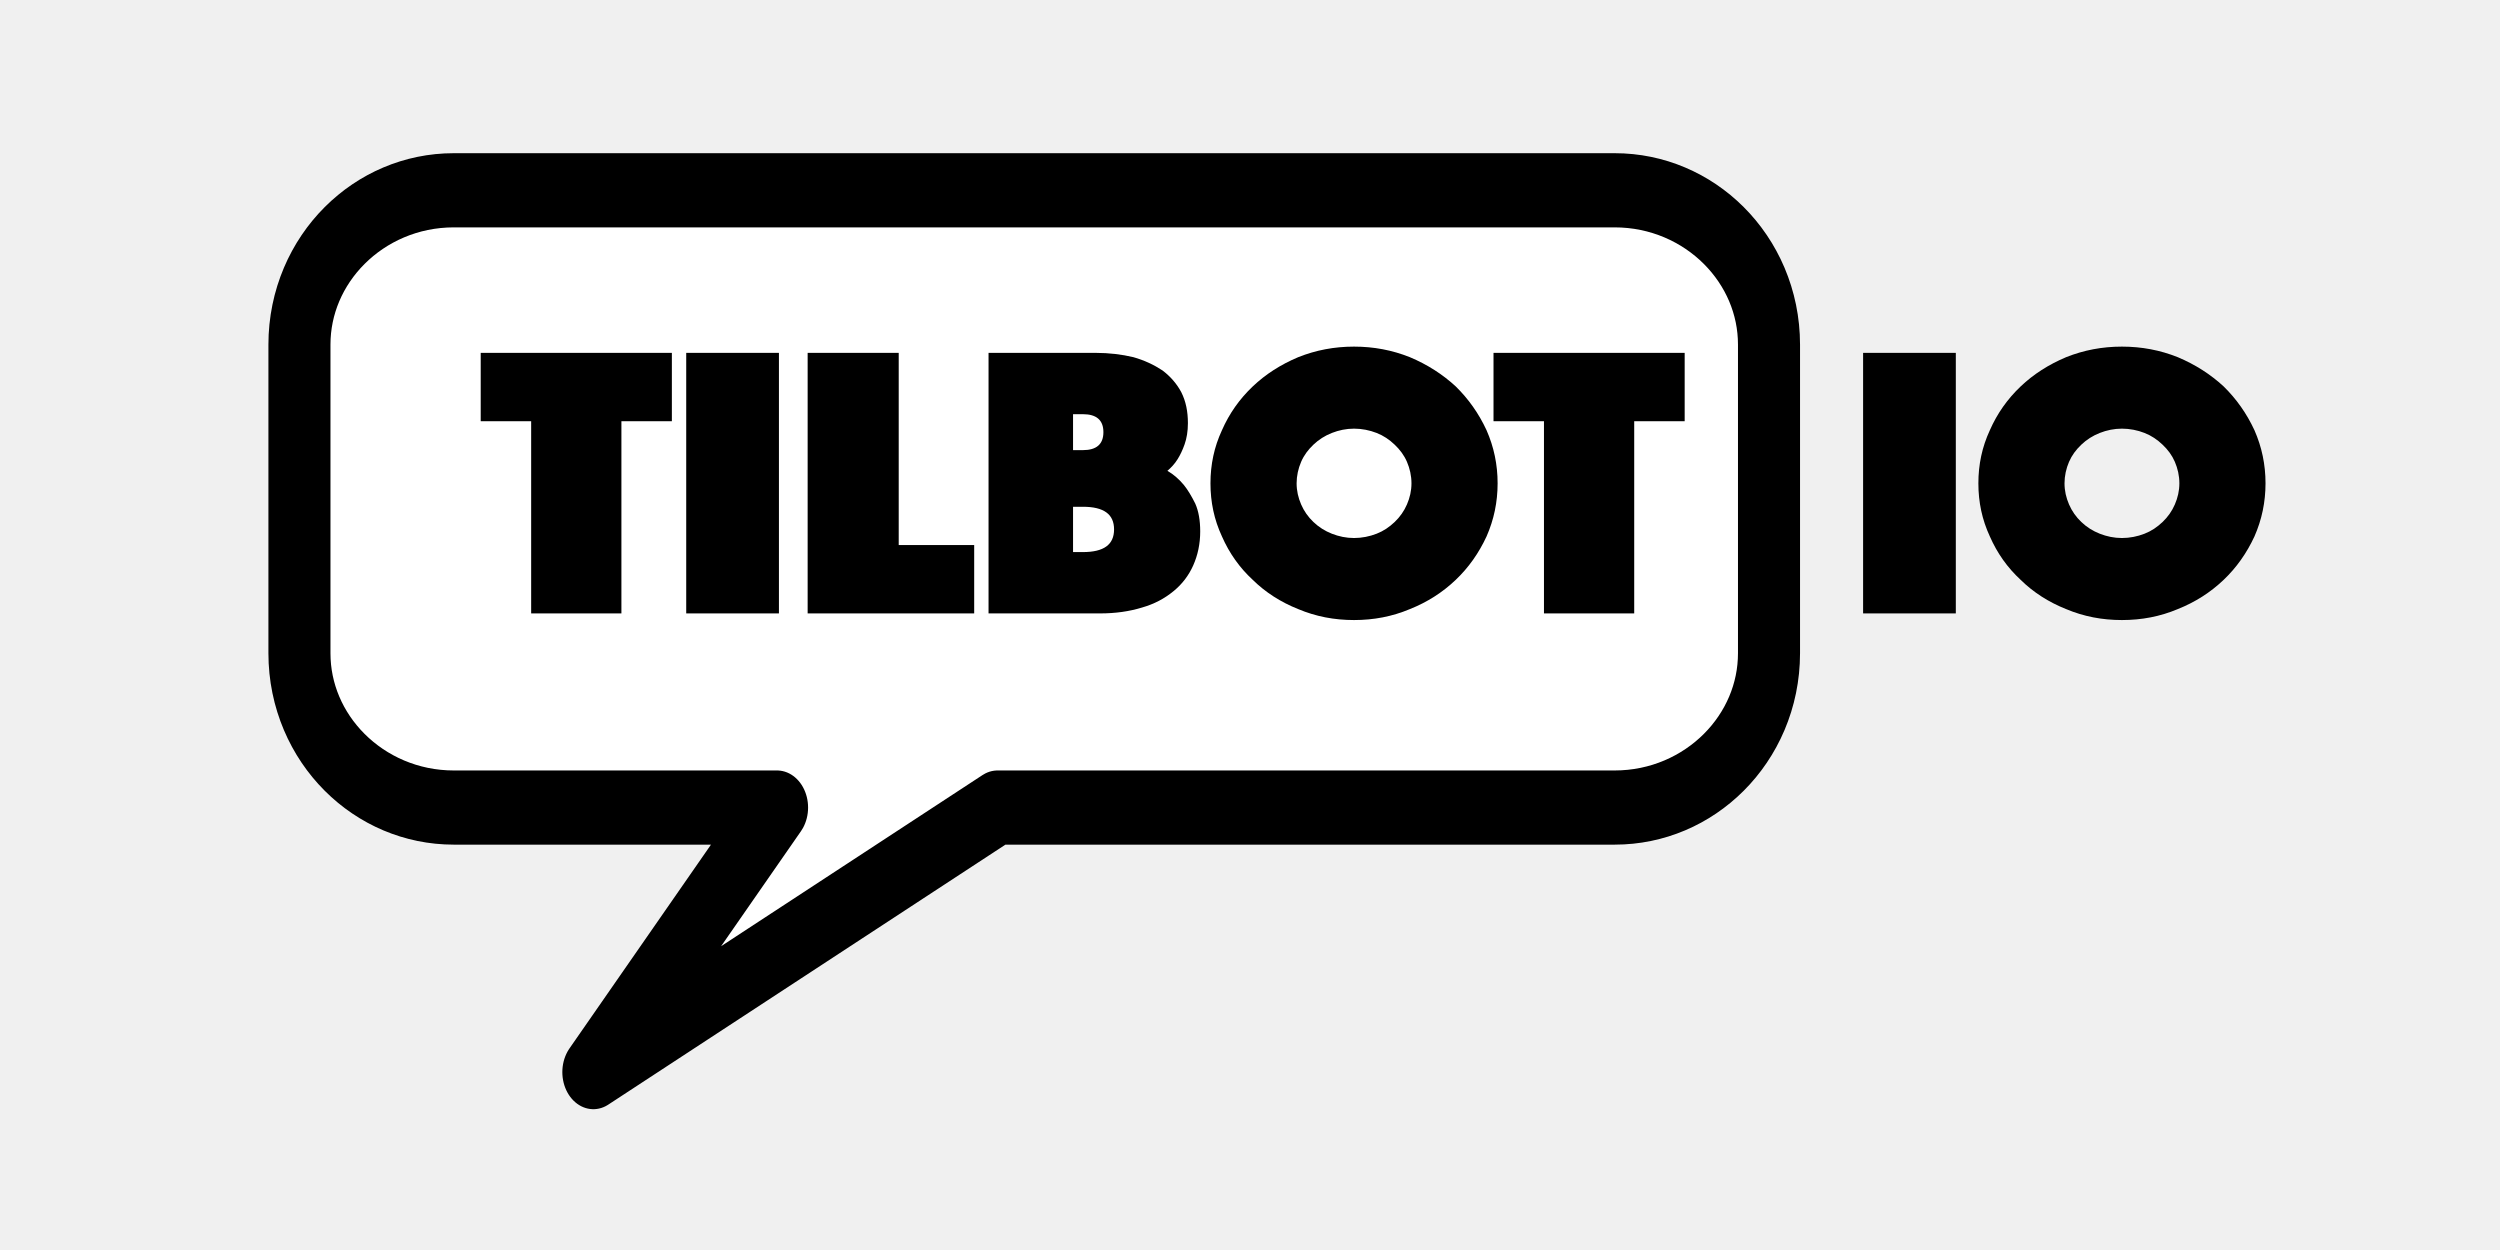
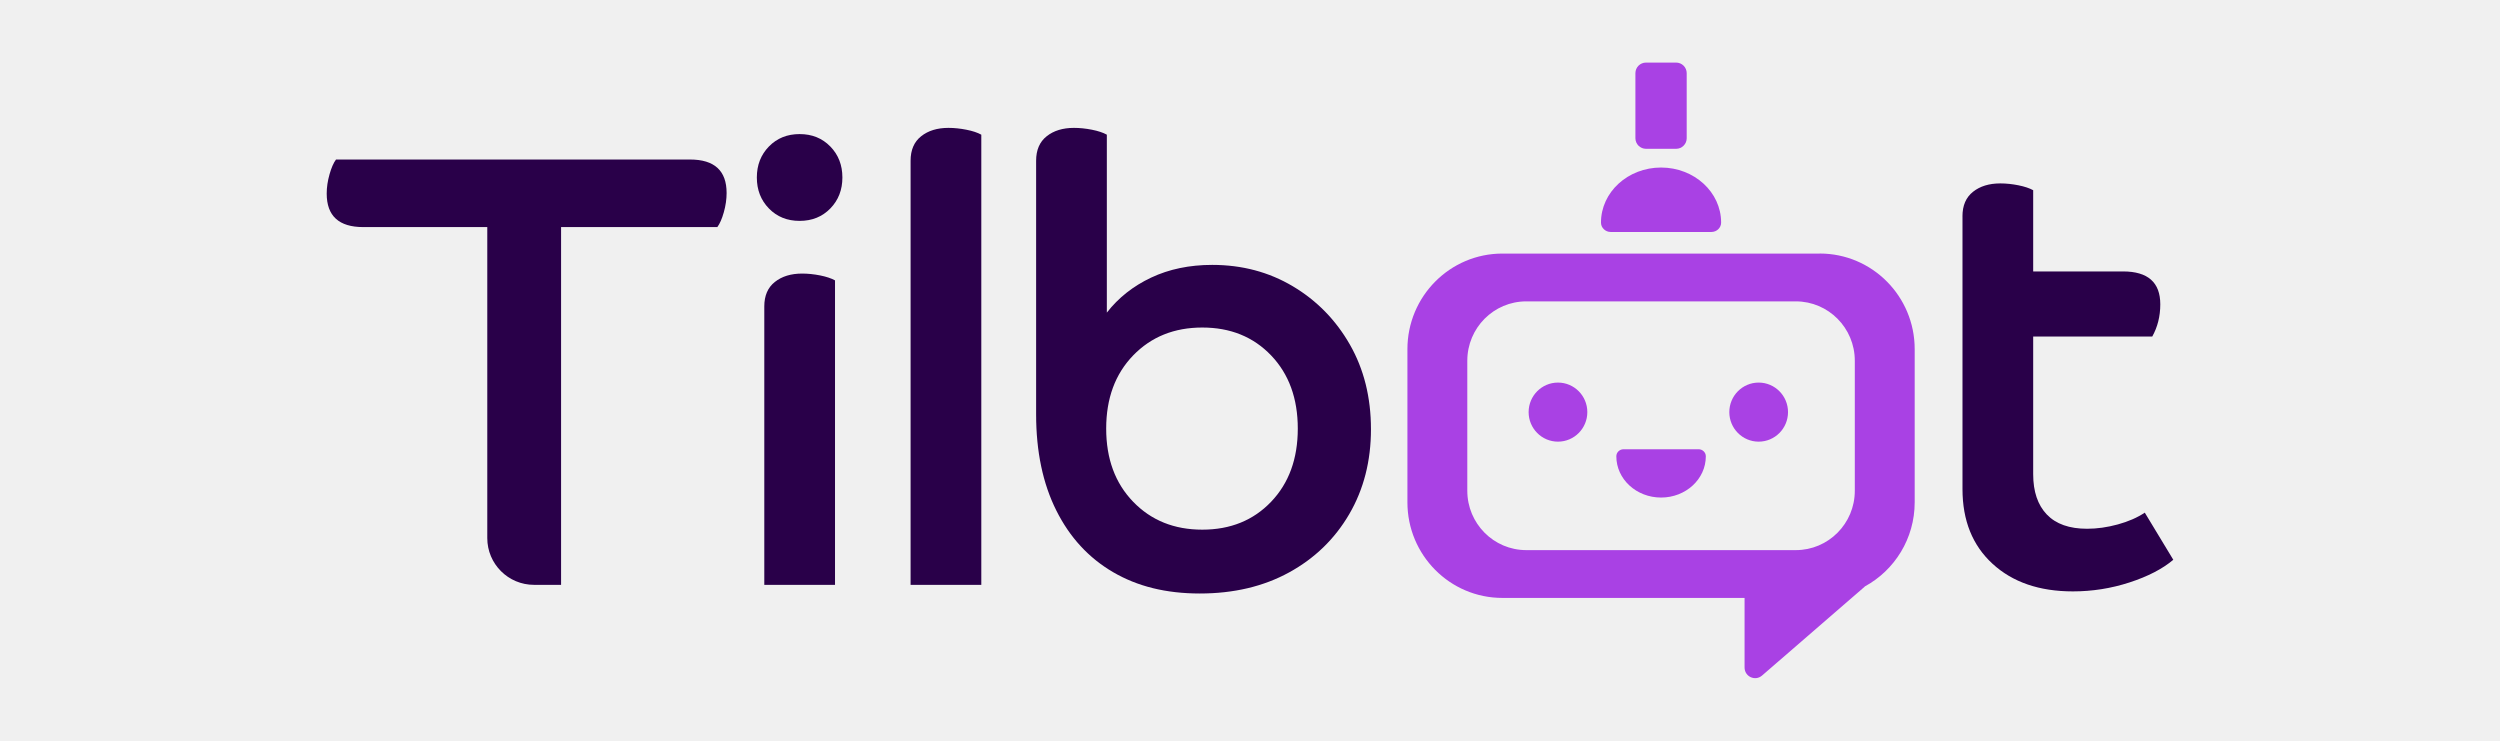
- <svg xmlns="http://www.w3.org/2000/svg" width="100%" height="100%" viewBox="0 0 128 64" version="1.1" xml:space="preserve" style="fill-rule:evenodd;clip-rule:evenodd;stroke-linecap:round;stroke-linejoin:round;stroke-miterlimit:1.5;">
-   <g transform="matrix(0.232567,0,0,0.232567,28.7177,11.6165)">
-     <g transform="matrix(1.05254,0,0,1.25807,-80.687,-51.0745)">
-       <path d="M329.351,61.197C329.351,46.293 314.888,34.193 297.073,34.193L54.252,34.193C36.437,34.193 21.974,46.293 21.974,61.197L21.974,115.206C21.974,130.11 36.437,142.21 54.252,142.21L121.872,142.21L83.45,188.504L167.978,142.21L297.073,142.21C314.888,142.21 329.351,130.11 329.351,115.206L329.351,61.197Z" style="fill:white;stroke:black;stroke-width:12.98px;" />
-     </g>
-     <g transform="matrix(1.11963,0,0,1.06618,-357.055,3.73876)">
-       <g transform="matrix(80.6585,0,0,80.6585,303.138,76.3057)">
-         <path d="M0.123,-0.492L0,-0.492L0,-0.667L0.466,-0.667L0.466,-0.492L0.343,-0.492L0.343,-0L0.123,-0L0.123,-0.492Z" style="fill-rule:nonzero;" />
-       </g>
-       <g transform="matrix(80.6585,0,0,80.6585,340.725,76.3057)">
-         <rect x="0.035" y="-0.667" width="0.226" height="0.667" style="fill-rule:nonzero;" />
-       </g>
-       <g transform="matrix(80.6585,0,0,80.6585,364.6,76.3057)">
-         <path d="M0.035,-0.667L0.257,-0.667L0.257,-0.175L0.441,-0.175L0.441,-0L0.035,-0L0.035,-0.667Z" style="fill-rule:nonzero;" />
-       </g>
-       <g transform="matrix(80.6585,0,0,80.6585,400.17,76.3057)">
-         <path d="M0.035,-0.667L0.296,-0.667C0.329,-0.667 0.36,-0.663 0.388,-0.656C0.415,-0.648 0.439,-0.636 0.459,-0.622C0.478,-0.607 0.494,-0.588 0.505,-0.566C0.516,-0.543 0.521,-0.517 0.521,-0.487C0.521,-0.466 0.518,-0.448 0.513,-0.433C0.508,-0.418 0.502,-0.405 0.496,-0.395C0.489,-0.383 0.48,-0.373 0.471,-0.365C0.486,-0.356 0.499,-0.344 0.511,-0.329C0.521,-0.316 0.53,-0.3 0.539,-0.281C0.547,-0.262 0.551,-0.238 0.551,-0.21C0.551,-0.178 0.545,-0.149 0.534,-0.123C0.523,-0.097 0.507,-0.075 0.486,-0.057C0.464,-0.038 0.439,-0.024 0.409,-0.015C0.378,-0.005 0.344,-0 0.307,-0L0.035,-0L0.035,-0.667ZM0.265,-0.157C0.316,-0.157 0.341,-0.176 0.341,-0.215C0.341,-0.254 0.316,-0.273 0.265,-0.273L0.241,-0.273L0.241,-0.157L0.265,-0.157ZM0.315,-0.464C0.315,-0.495 0.298,-0.51 0.265,-0.51L0.241,-0.51L0.241,-0.418L0.265,-0.418C0.298,-0.418 0.315,-0.433 0.315,-0.464Z" style="fill-rule:nonzero;" />
-       </g>
-       <g transform="matrix(80.6585,0,0,80.6585,445.017,76.3057)">
-         <path d="M0.02,-0.333C0.02,-0.381 0.029,-0.426 0.048,-0.469C0.066,-0.512 0.091,-0.549 0.123,-0.581C0.154,-0.612 0.191,-0.637 0.234,-0.656C0.277,-0.674 0.322,-0.683 0.37,-0.683C0.418,-0.683 0.463,-0.674 0.506,-0.656C0.549,-0.637 0.586,-0.612 0.618,-0.581C0.649,-0.549 0.674,-0.512 0.693,-0.469C0.711,-0.426 0.72,-0.381 0.72,-0.333C0.72,-0.285 0.711,-0.24 0.693,-0.197C0.674,-0.154 0.649,-0.117 0.618,-0.086C0.586,-0.054 0.549,-0.029 0.506,-0.011C0.463,0.008 0.418,0.017 0.37,0.017C0.322,0.017 0.277,0.008 0.234,-0.011C0.191,-0.029 0.154,-0.054 0.123,-0.086C0.091,-0.117 0.066,-0.154 0.048,-0.197C0.029,-0.24 0.02,-0.285 0.02,-0.333ZM0.23,-0.333C0.23,-0.314 0.234,-0.296 0.241,-0.279C0.248,-0.262 0.258,-0.247 0.271,-0.234C0.284,-0.221 0.299,-0.211 0.316,-0.204C0.333,-0.197 0.351,-0.193 0.37,-0.193C0.389,-0.193 0.408,-0.197 0.425,-0.204C0.442,-0.211 0.456,-0.221 0.469,-0.234C0.482,-0.247 0.492,-0.262 0.499,-0.279C0.506,-0.296 0.51,-0.314 0.51,-0.333C0.51,-0.352 0.506,-0.371 0.499,-0.388C0.492,-0.405 0.482,-0.419 0.469,-0.432C0.456,-0.445 0.442,-0.455 0.425,-0.462C0.408,-0.469 0.389,-0.473 0.37,-0.473C0.351,-0.473 0.333,-0.469 0.316,-0.462C0.299,-0.455 0.284,-0.445 0.271,-0.432C0.258,-0.419 0.248,-0.405 0.241,-0.388C0.234,-0.371 0.23,-0.352 0.23,-0.333Z" style="fill-rule:nonzero;" />
-       </g>
-       <g transform="matrix(80.6585,0,0,80.6585,502.284,76.3057)">
-         <path d="M0.123,-0.492L0,-0.492L0,-0.667L0.466,-0.667L0.466,-0.492L0.343,-0.492L0.343,-0L0.123,-0L0.123,-0.492Z" style="fill-rule:nonzero;" />
-       </g>
-       <g transform="matrix(80.6585,0,0,80.6585,572.134,76.3057)">
-         <rect x="0.035" y="-0.667" width="0.226" height="0.667" style="fill-rule:nonzero;" />
-       </g>
-       <g transform="matrix(80.6585,0,0,80.6585,596.009,76.3057)">
-         <path d="M0.02,-0.333C0.02,-0.381 0.029,-0.426 0.048,-0.469C0.066,-0.512 0.091,-0.549 0.123,-0.581C0.154,-0.612 0.191,-0.637 0.234,-0.656C0.277,-0.674 0.322,-0.683 0.37,-0.683C0.418,-0.683 0.463,-0.674 0.506,-0.656C0.549,-0.637 0.586,-0.612 0.618,-0.581C0.649,-0.549 0.674,-0.512 0.693,-0.469C0.711,-0.426 0.72,-0.381 0.72,-0.333C0.72,-0.285 0.711,-0.24 0.693,-0.197C0.674,-0.154 0.649,-0.117 0.618,-0.086C0.586,-0.054 0.549,-0.029 0.506,-0.011C0.463,0.008 0.418,0.017 0.37,0.017C0.322,0.017 0.277,0.008 0.234,-0.011C0.191,-0.029 0.154,-0.054 0.123,-0.086C0.091,-0.117 0.066,-0.154 0.048,-0.197C0.029,-0.24 0.02,-0.285 0.02,-0.333ZM0.23,-0.333C0.23,-0.314 0.234,-0.296 0.241,-0.279C0.248,-0.262 0.258,-0.247 0.271,-0.234C0.284,-0.221 0.299,-0.211 0.316,-0.204C0.333,-0.197 0.351,-0.193 0.37,-0.193C0.389,-0.193 0.408,-0.197 0.425,-0.204C0.442,-0.211 0.456,-0.221 0.469,-0.234C0.482,-0.247 0.492,-0.262 0.499,-0.279C0.506,-0.296 0.51,-0.314 0.51,-0.333C0.51,-0.352 0.506,-0.371 0.499,-0.388C0.492,-0.405 0.482,-0.419 0.469,-0.432C0.456,-0.445 0.442,-0.455 0.425,-0.462C0.408,-0.469 0.389,-0.473 0.37,-0.473C0.351,-0.473 0.333,-0.469 0.316,-0.462C0.299,-0.455 0.284,-0.445 0.271,-0.432C0.258,-0.419 0.248,-0.405 0.241,-0.388C0.234,-0.371 0.23,-0.352 0.23,-0.333Z" style="fill-rule:nonzero;" />
-       </g>
+ <svg xmlns="http://www.w3.org/2000/svg" width="100%" height="100%" viewBox="0 0 1080 320" version="1.1" xml:space="preserve" style="fill-rule:evenodd;clip-rule:evenodd;stroke-linejoin:round;stroke-miterlimit:2;">
+   <g transform="matrix(1,0,0,1,-0.005,-379.997)">
+     <g>
+       <ellipse cx="673.05" cy="558.03" rx="12.68" ry="12.76" style="fill:rgb(169,65,228);" />
+       <path d="M759.75,545.27C752.75,545.27 747.07,550.98 747.07,558.03C747.07,565.08 752.75,570.79 759.75,570.79C766.75,570.79 772.43,565.08 772.43,558.03C772.43,550.98 766.75,545.27 759.75,545.27Z" style="fill:rgb(169,65,228);fill-rule:nonzero;" />
+       <path d="M733.8,574.07L701.38,574.07C699.7,574.07 698.26,575.41 698.26,577.1L698.26,577.13C698.26,586.97 706.91,594.94 717.59,594.94C728.27,594.94 736.92,586.97 736.92,577.13L736.92,577.1C736.92,575.41 735.48,574.07 733.8,574.07Z" style="fill:rgb(169,65,228);fill-rule:nonzero;" />
+       <path d="M786.12,489.54L649.04,489.54C626.38,489.54 608.01,508.03 608.01,530.83L608.01,597.01C608.01,619.82 626.38,638.3 649.04,638.3L753.66,638.3L753.66,668.36C753.66,672.29 758.24,674.41 761.2,671.84L805.46,633.52C805.53,633.46 805.59,633.39 805.65,633.32C818.46,626.33 827.15,612.69 827.15,596.99L827.15,530.81C827.15,508 808.78,489.52 786.12,489.52L786.12,489.54ZM633.88,592.01L633.88,535.83C633.88,521.67 645.29,510.19 659.36,510.19L775.8,510.19C789.87,510.19 801.28,521.67 801.28,535.83L801.28,592.01C801.28,606.17 789.87,617.65 775.8,617.65L659.36,617.65C645.29,617.65 633.88,606.17 633.88,592.01Z" style="fill:rgb(169,65,228);fill-rule:nonzero;" />
+       <path d="M739.34,480.21C741.6,480.21 743.53,478.43 743.53,476.17L743.53,476.13C743.53,463.01 731.91,452.37 717.58,452.37C703.25,452.37 691.63,463.01 691.63,476.13L691.63,476.17C691.63,478.43 693.57,480.21 695.82,480.21L739.34,480.21Z" style="fill:rgb(169,65,228);fill-rule:nonzero;" />
+       <path d="M728.66,411.61C728.66,409.082 726.608,407.03 724.08,407.03L711.08,407.03C708.552,407.03 706.5,409.082 706.5,411.61L706.5,439.7C706.5,442.228 708.552,444.28 711.08,444.28L724.08,444.28C726.608,444.28 728.66,442.228 728.66,439.7L728.66,411.61Z" style="fill:rgb(169,65,228);" />
+       <path d="M210.51,478.1L156.94,478.1C146.4,478.1 141.14,473.28 141.14,463.64C141.14,460.96 141.54,458.2 142.35,455.34C143.15,452.49 144.09,450.34 145.16,448.91L298.1,448.91C308.64,448.91 313.9,453.73 313.9,463.37C313.9,466.05 313.5,468.82 312.7,471.67C311.89,474.53 310.96,476.67 309.89,478.1L242.39,478.1L242.39,632.65L230.71,632.65C219.55,632.65 210.51,623.61 210.51,612.45L210.51,478.1Z" style="fill:rgb(41,0,73);fill-rule:nonzero;" />
+       <path d="M332.18,470.06C328.7,466.49 326.96,462.03 326.96,456.67C326.96,451.31 328.7,446.85 332.18,443.28C335.66,439.71 340.08,437.92 345.44,437.92C350.8,437.92 355.22,439.71 358.7,443.28C362.18,446.85 363.92,451.31 363.92,456.67C363.92,462.03 362.18,466.49 358.7,470.06C355.22,473.63 350.8,475.42 345.44,475.42C340.08,475.42 335.66,473.64 332.18,470.06ZM360.71,632.65L330.18,632.65L330.18,512.38C330.18,507.74 331.69,504.21 334.74,501.8C337.77,499.39 341.7,498.18 346.53,498.18C349.03,498.18 351.62,498.45 354.3,498.98C356.98,499.52 359.12,500.23 360.73,501.12L360.73,632.63L360.71,632.65Z" style="fill:rgb(41,0,73);fill-rule:nonzero;" />
+       <path d="M423.91,632.65L393.38,632.65L393.38,449.44C393.38,444.8 394.89,441.27 397.94,438.86C400.97,436.45 404.9,435.24 409.73,435.24C412.23,435.24 414.82,435.51 417.5,436.04C420.18,436.57 422.32,437.29 423.93,438.18L423.93,632.64L423.91,632.65Z" style="fill:rgb(41,0,73);fill-rule:nonzero;" />
+       <path d="M447.61,449.44C447.61,444.8 449.12,441.27 452.17,438.86C455.2,436.45 459.13,435.24 463.96,435.24C466.46,435.24 469.05,435.51 471.73,436.04C474.41,436.57 476.55,437.29 478.16,438.18L478.16,515.05C483.16,508.62 489.55,503.58 497.31,499.92C505.08,496.26 513.87,494.43 523.69,494.43C536.55,494.43 548.15,497.51 558.51,503.67C568.86,509.83 577.08,518.23 583.15,528.85C589.22,539.48 592.26,551.66 592.26,565.41C592.26,579.16 589.13,591.39 582.88,602.1C576.63,612.81 567.97,621.21 556.9,627.28C545.83,633.35 532.97,636.39 518.33,636.39C503.69,636.39 491.36,633.31 480.83,627.15C470.29,620.99 462.12,612.11 456.32,600.5C450.51,588.89 447.61,575.05 447.61,558.98L447.61,449.43L447.61,449.44ZM549.13,533.54C541.45,525.51 531.54,521.49 519.4,521.49C507.26,521.49 497.3,525.51 489.53,533.54C481.76,541.58 477.88,552.11 477.88,565.15C477.88,578.19 481.76,588.72 489.53,596.76C497.3,604.8 507.25,608.81 519.4,608.81C531.55,608.81 541.45,604.79 549.13,596.76C556.81,588.72 560.65,578.19 560.65,565.15C560.65,552.11 556.81,541.58 549.13,533.54Z" style="fill:rgb(41,0,73);fill-rule:nonzero;" />
+       <path d="M847.79,473.43C847.79,468.79 849.3,465.26 852.35,462.85C855.38,460.44 859.31,459.23 864.14,459.23C866.64,459.23 869.23,459.5 871.91,460.03C874.59,460.57 876.73,461.28 878.34,462.17L878.34,497.26L917.18,497.26C927.89,497.26 933.25,501.99 933.25,511.46C933.25,516.64 932.08,521.28 929.77,525.39L878.34,525.39L878.34,584.85C878.34,592.35 880.31,598.16 884.23,602.26C888.16,606.37 893.96,608.42 901.64,608.42C905.92,608.42 910.34,607.8 914.9,606.55C919.46,605.3 923.34,603.6 926.55,601.46L938.87,621.82C934.22,625.75 927.93,629.01 919.99,631.6C912.04,634.19 903.87,635.48 895.48,635.48C881.02,635.48 869.45,631.51 860.79,623.56C852.13,615.62 847.8,604.86 847.8,591.28L847.8,473.43L847.79,473.43Z" style="fill:rgb(41,0,73);fill-rule:nonzero;" />
    </g>
  </g>
</svg>
